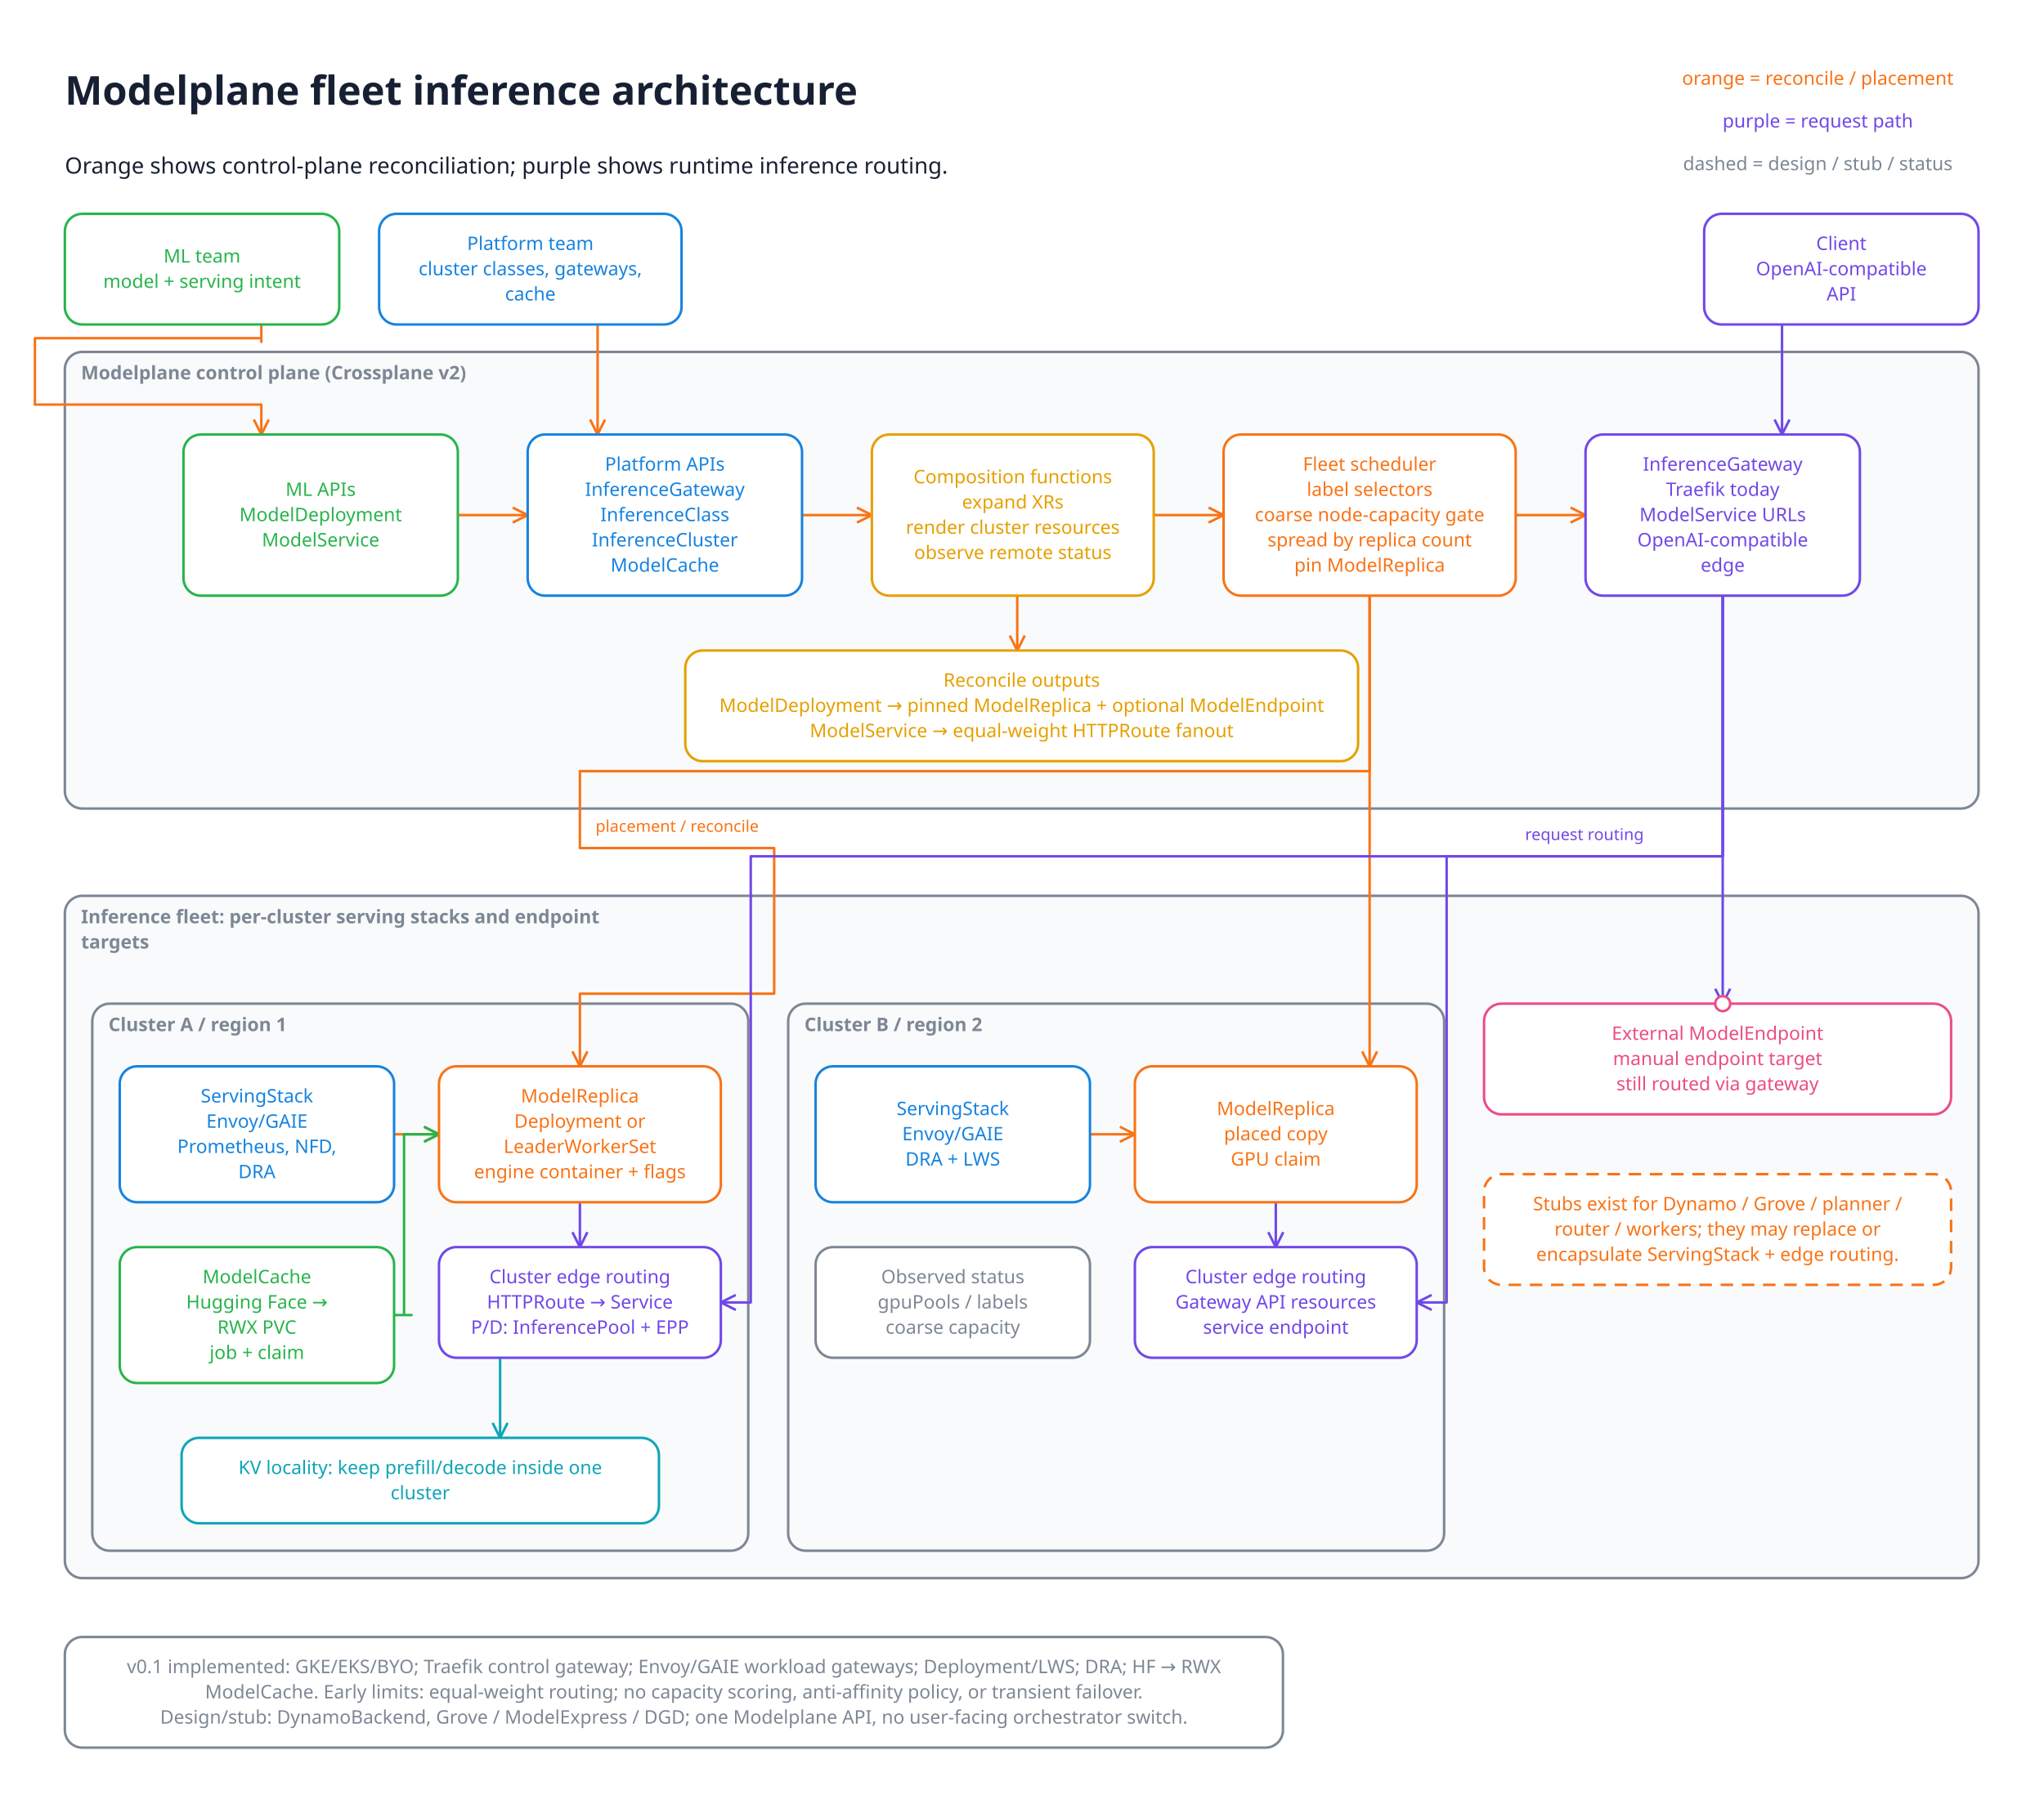
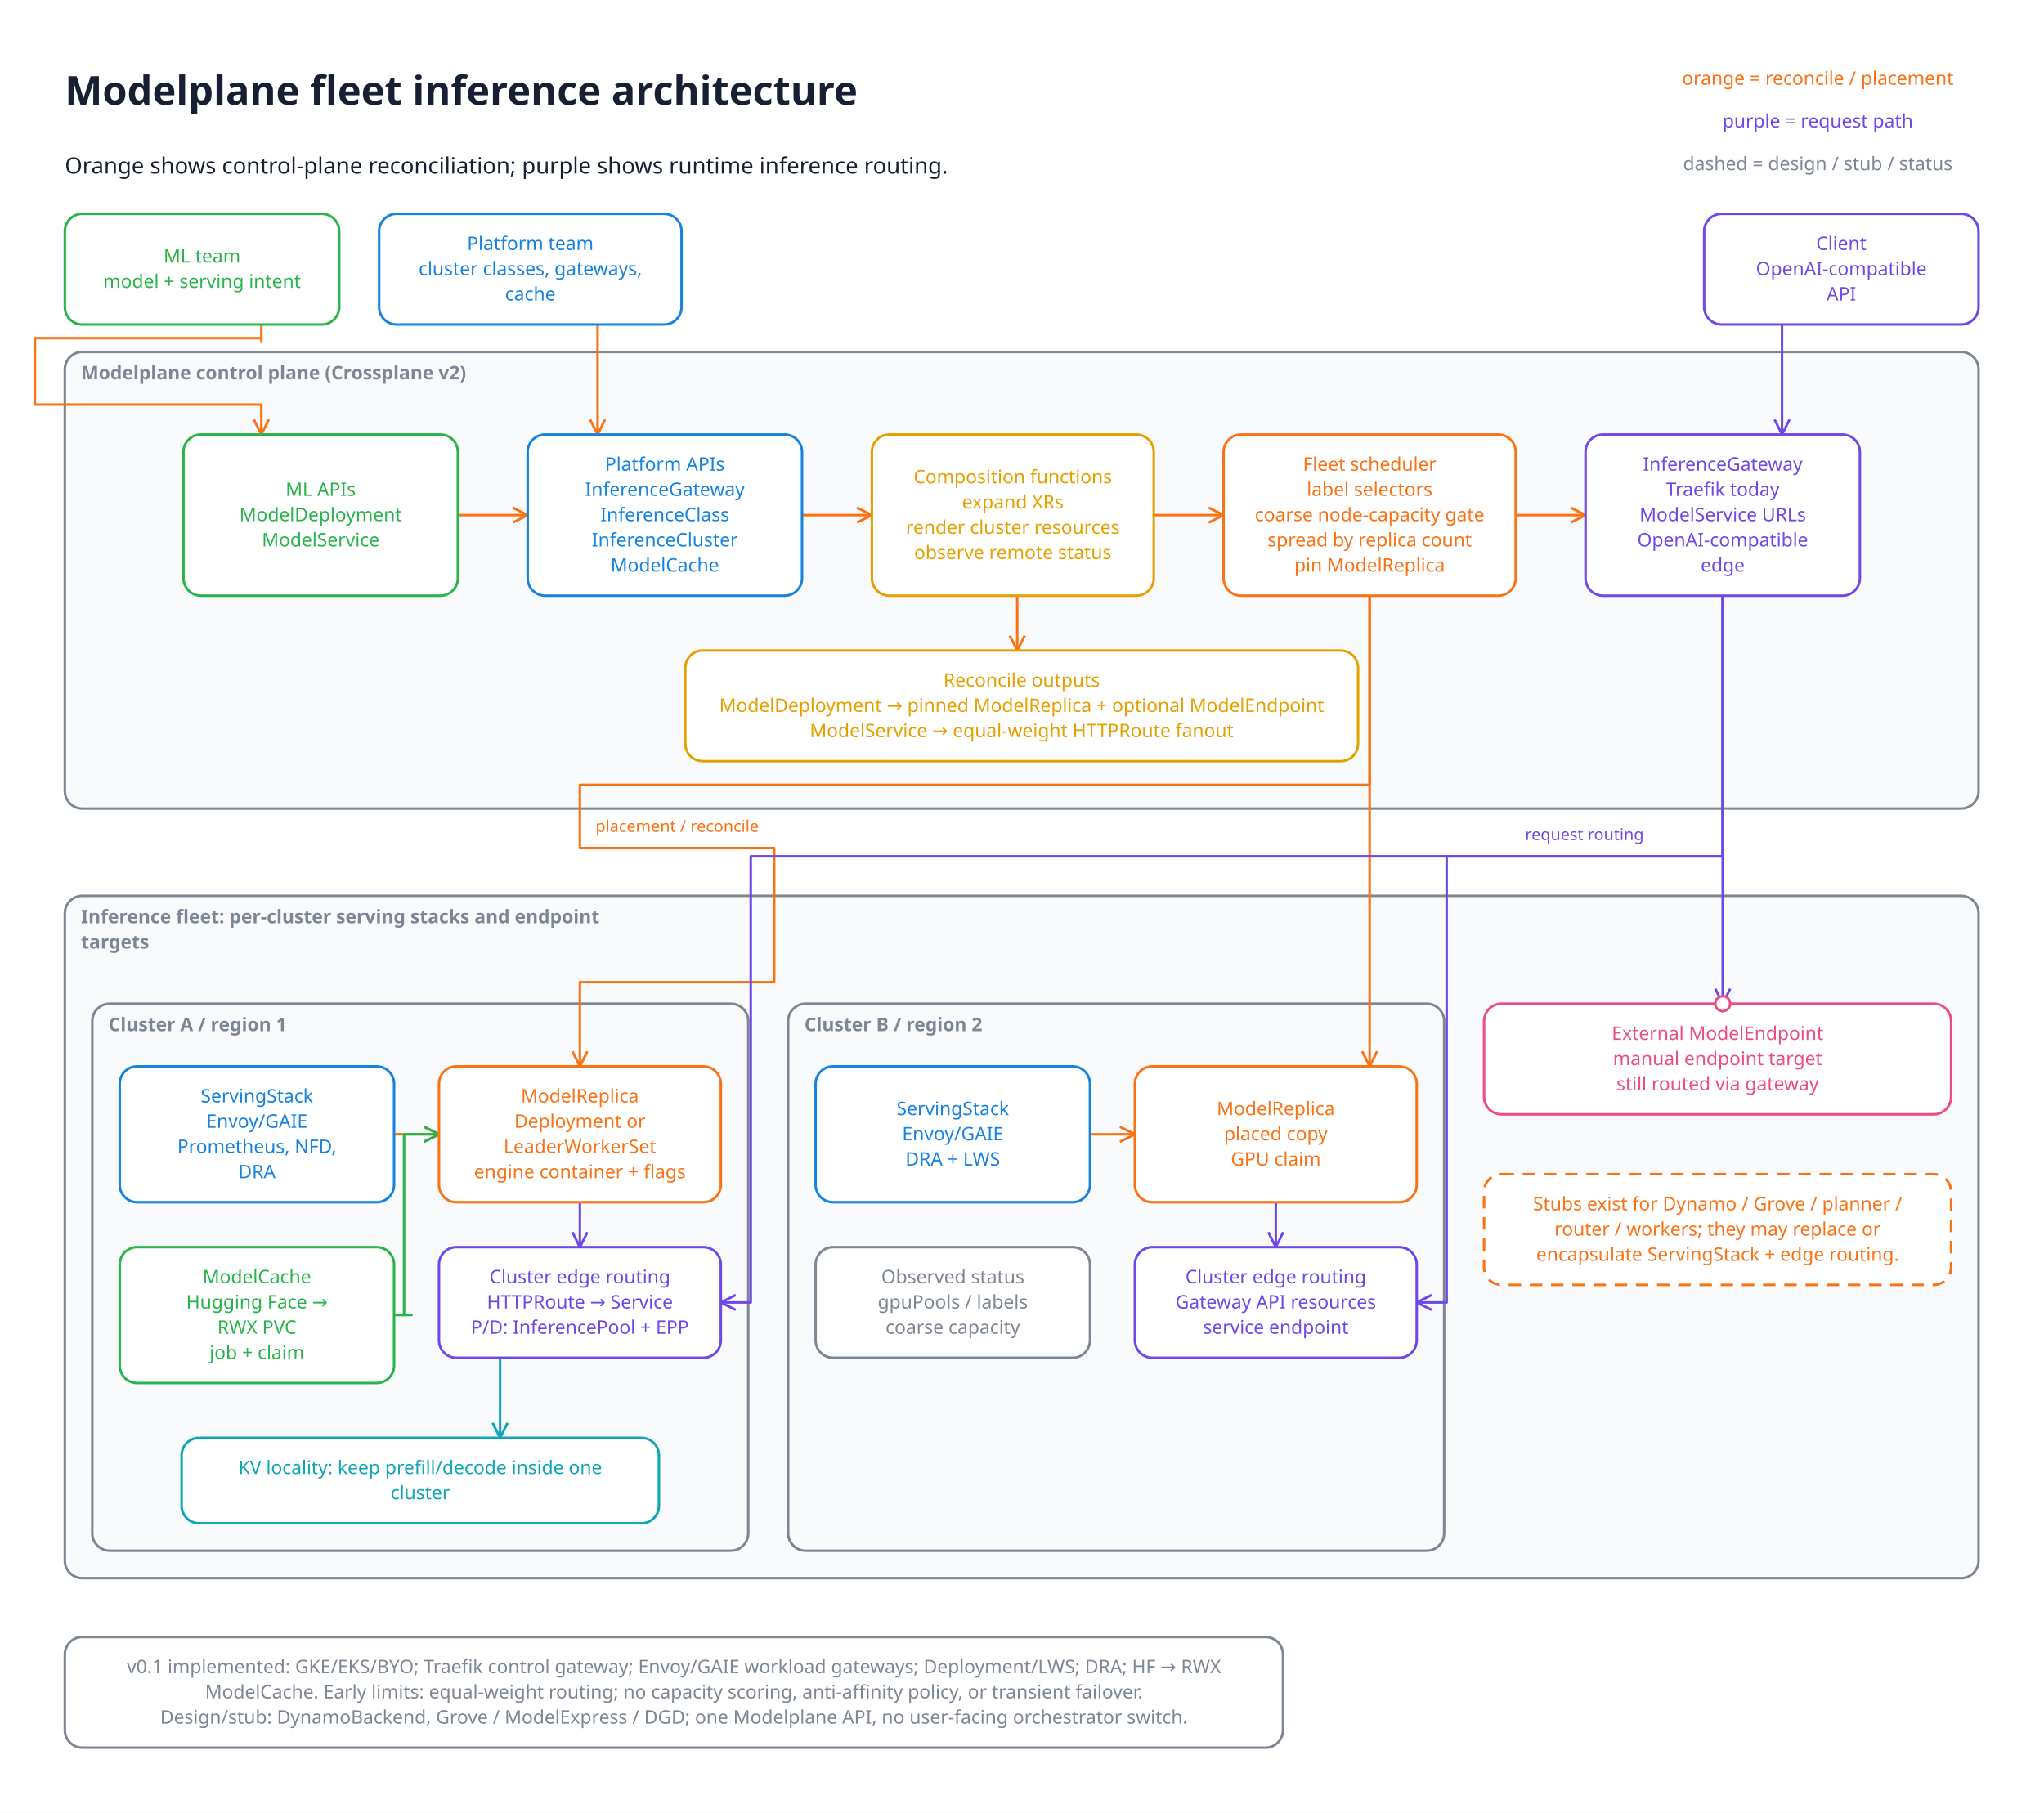
<svg xmlns="http://www.w3.org/2000/svg" width="1639" height="1454" viewBox="0 0 1639 1454" role="img" aria-label="modelplane-fleet-inference">
  <rect width="100%" height="100%" fill="#ffffff" />
  <g id="boundaries">
    <rect x="52" y="282.25" width="1534.5" height="366.25" rx="14" fill="#f8fafc" stroke="#7d8794" stroke-width="2" />
    <rect x="52" y="718.5" width="1534.5" height="547.25" rx="14" fill="#f8fafc" stroke="#7d8794" stroke-width="2" />
    <rect x="74" y="805" width="526" height="438.75" rx="14" fill="#f8fafc" stroke="#7d8794" stroke-width="2" />
    <rect x="632" y="805" width="526" height="438.75" rx="14" fill="#f8fafc" stroke="#7d8794" stroke-width="2" />
  </g>
  <g id="corridor-dividers" />
  <g id="lines">
    <g data-line="$line-1">
      <polyline points="367.125,413.125 423.125,413.125" fill="none" stroke="#f97316" stroke-width="2" stroke-linejoin="round" stroke-linecap="round" />
      <path d="M 411.125 419.125 L 423.125 413.125 L 411.125 407.125" fill="none" stroke="#f97316" stroke-width="2" stroke-linejoin="round" />
    </g>
    <g data-line="$line-2">
      <polyline points="643.125,413.125 699.125,413.125" fill="none" stroke="#f97316" stroke-width="2" stroke-linejoin="round" stroke-linecap="round" />
      <path d="M 687.125 419.125 L 699.125 413.125 L 687.125 407.125" fill="none" stroke="#f97316" stroke-width="2" stroke-linejoin="round" />
    </g>
    <g data-line="$line-3">
      <polyline points="925.125,413.125 981.125,413.125" fill="none" stroke="#f97316" stroke-width="2" stroke-linejoin="round" stroke-linecap="round" />
      <path d="M 969.125 419.125 L 981.125 413.125 L 969.125 407.125" fill="none" stroke="#f97316" stroke-width="2" stroke-linejoin="round" />
    </g>
    <g data-line="$line-4">
      <polyline points="1215.375,413.125 1271.375,413.125" fill="none" stroke="#f97316" stroke-width="2" stroke-linejoin="round" stroke-linecap="round" />
      <path d="M 1259.375 419.125 L 1271.375 413.125 L 1259.375 407.125" fill="none" stroke="#f97316" stroke-width="2" stroke-linejoin="round" />
    </g>
    <g data-line="$line-5">
      <polyline points="815.688,477.75 815.688,499.75 815.688,497.75 815.688,521.75" fill="none" stroke="#f97316" stroke-width="2" stroke-linejoin="round" stroke-linecap="round" />
      <path d="M 809.688 509.75 L 815.688 521.75 L 821.688 509.75" fill="none" stroke="#f97316" stroke-width="2" stroke-linejoin="round" />
    </g>
    <g data-line="edge-to-locality">
      <polyline points="401,1089 401,1131.25 401,1129.25 401,1153.25" fill="none" stroke="#0ea5b7" stroke-width="2" stroke-linejoin="round" stroke-linecap="round" />
      <path d="M 395 1141.25 L 401 1153.25 L 407 1141.25" fill="none" stroke="#0ea5b7" stroke-width="2" stroke-linejoin="round" />
    </g>
    <g data-line="stack-to-replica">
      <polyline points="316,909.75 330,909.75 324,909.75 352,909.75" fill="none" stroke="#f97316" stroke-width="2" stroke-linejoin="round" stroke-linecap="round" />
      <path d="M 340 915.75 L 352 909.75 L 340 903.75" fill="none" stroke="#f97316" stroke-width="2" stroke-linejoin="round" />
    </g>
    <g data-line="cache-to-replica">
      <polyline points="316,1054.75 330,1054.75 324,1054.75 324,909.75 352,909.75" fill="none" stroke="#28b44b" stroke-width="2" stroke-linejoin="round" stroke-linecap="round" />
      <path d="M 340 915.75 L 352 909.75 L 340 903.75" fill="none" stroke="#28b44b" stroke-width="2" stroke-linejoin="round" />
    </g>
    <g data-line="replica-to-edge">
      <polyline points="465,964.25 465,978.25 465,976.25 465,1000.25" fill="none" stroke="#7048e8" stroke-width="2" stroke-linejoin="round" stroke-linecap="round" />
      <path d="M 459 988.25 L 465 1000.25 L 471 988.25" fill="none" stroke="#7048e8" stroke-width="2" stroke-linejoin="round" />
    </g>
    <g data-line="stack-to-replica">
      <polyline points="874,909.75 888,909.75 886,909.75 910,909.75" fill="none" stroke="#f97316" stroke-width="2" stroke-linejoin="round" stroke-linecap="round" />
      <path d="M 898 915.75 L 910 909.75 L 898 903.75" fill="none" stroke="#f97316" stroke-width="2" stroke-linejoin="round" />
    </g>
    <g data-line="replica-to-edge">
      <polyline points="1023,964.25 1023,978.25 1023,976.25 1023,1000.25" fill="none" stroke="#7048e8" stroke-width="2" stroke-linejoin="round" stroke-linecap="round" />
      <path d="M 1017 988.25 L 1023 1000.25 L 1029 988.25" fill="none" stroke="#7048e8" stroke-width="2" stroke-linejoin="round" />
    </g>
    <g data-line="place-cluster-a">
-       <polyline points="1098.25,477.75 1098.25,606.5 1098.25,618.5 465,618.5 465,680.2 620.8,680.2 620.8,797 465,797 465,855.25" fill="none" stroke="#f97316" stroke-width="2" stroke-linejoin="round" stroke-linecap="round" />
+       <polyline points="1098.25,477.75 1098.25,617.5 1098.25,629.5 465,629.5 465,680.2 620.8,680.2 620.8,787.75 465,787.75 465,855.25" fill="none" stroke="#f97316" stroke-width="2" stroke-linejoin="round" stroke-linecap="round" />
      <path d="M 459 843.25 L 465 855.25 L 471 843.25" fill="none" stroke="#f97316" stroke-width="2" stroke-linejoin="round" />
    </g>
    <g data-line="place-cluster-b">
-       <polyline points="1098.25,477.75 1098.25,606.5 1098.25,618.5 1098.25,855.25" fill="none" stroke="#f97316" stroke-width="2" stroke-linejoin="round" stroke-linecap="round" />
+       <polyline points="1098.25,477.75 1098.25,617.5 1098.25,629.5 1098.25,855.25" fill="none" stroke="#f97316" stroke-width="2" stroke-linejoin="round" stroke-linecap="round" />
      <path d="M 1092.25 843.25 L 1098.25 855.25 L 1104.25 843.25" fill="none" stroke="#f97316" stroke-width="2" stroke-linejoin="round" />
    </g>
    <g data-line="request-cluster-a">
-       <polyline points="1381.375,477.75 1381.375,606.5 1381.375,686.8 602,686.8 602,1044.625 578,1044.625" fill="none" stroke="#7048e8" stroke-width="2" stroke-linejoin="round" stroke-linecap="round" />
+       <polyline points="1381.375,477.75 1381.375,617.5 1381.375,686.8 602,686.8 602,1044.625 578,1044.625" fill="none" stroke="#7048e8" stroke-width="2" stroke-linejoin="round" stroke-linecap="round" />
      <path d="M 590 1038.625 L 578 1044.625 L 590 1050.625" fill="none" stroke="#7048e8" stroke-width="2" stroke-linejoin="round" />
    </g>
    <g data-line="request-cluster-b">
-       <polyline points="1381.375,477.75 1381.375,606.5 1381.375,686.8 1160,686.8 1160,1044.625 1136,1044.625" fill="none" stroke="#7048e8" stroke-width="2" stroke-linejoin="round" stroke-linecap="round" />
+       <polyline points="1381.375,477.75 1381.375,617.5 1381.375,686.8 1160,686.8 1160,1044.625 1136,1044.625" fill="none" stroke="#7048e8" stroke-width="2" stroke-linejoin="round" stroke-linecap="round" />
      <path d="M 1148 1038.625 L 1136 1044.625 L 1148 1050.625" fill="none" stroke="#7048e8" stroke-width="2" stroke-linejoin="round" />
    </g>
    <g data-line="request-external">
-       <polyline points="1381.375,477.75 1381.375,606.5 1381.375,618.5 1381.375,805" fill="none" stroke="#7048e8" stroke-width="2" stroke-linejoin="round" stroke-linecap="round" />
+       <polyline points="1381.375,477.75 1381.375,617.5 1381.375,629.5 1381.375,805" fill="none" stroke="#7048e8" stroke-width="2" stroke-linejoin="round" stroke-linecap="round" />
      <path d="M 1375.375 793 L 1381.375 805 L 1387.375 793" fill="none" stroke="#7048e8" stroke-width="2" stroke-linejoin="round" />
    </g>
    <g data-line="$line-17">
      <polyline points="209.562,260.25 209.562,274.25 209.562,271.25 28,271.25 28,324.5 209.562,324.5 209.562,348.5" fill="none" stroke="#f97316" stroke-width="2" stroke-linejoin="round" stroke-linecap="round" />
      <path d="M 203.562 336.5 L 209.562 348.5 L 215.562 336.5" fill="none" stroke="#f97316" stroke-width="2" stroke-linejoin="round" />
    </g>
    <g data-line="$line-18">
      <polyline points="479.188,260.25 479.188,274.25 479.188,271.25 479.188,348.5" fill="none" stroke="#f97316" stroke-width="2" stroke-linejoin="round" stroke-linecap="round" />
      <path d="M 473.188 336.5 L 479.188 348.5 L 485.188 336.5" fill="none" stroke="#f97316" stroke-width="2" stroke-linejoin="round" />
    </g>
    <g data-line="$line-19">
      <polyline points="1428.938,260.25 1428.938,274.25 1428.938,271.25 1428.938,348.5" fill="none" stroke="#7048e8" stroke-width="2" stroke-linejoin="round" stroke-linecap="round" />
      <path d="M 1422.938 336.5 L 1428.938 348.5 L 1434.938 336.5" fill="none" stroke="#7048e8" stroke-width="2" stroke-linejoin="round" />
    </g>
  </g>
  <g id="objects">
    <rect x="52" y="171.5" width="220" height="88.75" rx="14" fill="#ffffff" stroke="#28b44b" stroke-width="2" />
    <rect x="304" y="171.5" width="242.5" height="88.75" rx="14" fill="#ffffff" stroke="#1683df" stroke-width="2" />
    <rect x="1366.5" y="171.5" width="220" height="88.75" rx="14" fill="#ffffff" stroke="#7048e8" stroke-width="2" />
    <rect x="147.125" y="348.5" width="220" height="129.25" rx="14" fill="#ffffff" stroke="#28b44b" stroke-width="2" />
    <rect x="423.125" y="348.5" width="220" height="129.25" rx="14" fill="#ffffff" stroke="#1683df" stroke-width="2" />
    <rect x="699.125" y="348.5" width="226" height="129.25" rx="14" fill="#ffffff" stroke="#e5a000" stroke-width="2" />
    <rect x="981.125" y="348.5" width="234.25" height="129.25" rx="14" fill="#ffffff" stroke="#f97316" stroke-width="2" />
    <rect x="1271.375" y="348.5" width="220" height="129.25" rx="14" fill="#ffffff" stroke="#7048e8" stroke-width="2" />
    <rect x="549.5" y="521.75" width="539.5" height="88.75" rx="14" fill="#ffffff" stroke="#e5a000" stroke-width="2" />
    <rect x="96" y="855.25" width="220" height="109" rx="14" fill="#ffffff" stroke="#1683df" stroke-width="2" />
    <rect x="352" y="855.25" width="226" height="109" rx="14" fill="#ffffff" stroke="#f97316" stroke-width="2" />
    <rect x="96" y="1000.25" width="220" height="109" rx="14" fill="#ffffff" stroke="#28b44b" stroke-width="2" />
    <rect x="352" y="1000.25" width="226" height="88.75" rx="14" fill="#ffffff" stroke="#7048e8" stroke-width="2" />
    <rect x="145.625" y="1153.25" width="382.75" height="68.5" rx="14" fill="#ffffff" stroke="#0ea5b7" stroke-width="2" />
    <rect x="654" y="855.25" width="220" height="109" rx="14" fill="#ffffff" stroke="#1683df" stroke-width="2" />
    <rect x="910" y="855.25" width="226" height="109" rx="14" fill="#ffffff" stroke="#f97316" stroke-width="2" />
    <rect x="654" y="1000.25" width="220" height="88.75" rx="14" fill="#ffffff" stroke="#7d8794" stroke-width="2" />
    <rect x="910" y="1000.25" width="226" height="88.75" rx="14" fill="#ffffff" stroke="#7048e8" stroke-width="2" />
    <rect x="1190" y="805" width="374.5" height="88.75" rx="14" fill="#ffffff" stroke="#ec4c86" stroke-width="2" />
    <rect x="1190" y="941.75" width="374.5" height="88.75" rx="14" fill="#ffffff" stroke="#f97316" stroke-width="2" stroke-dasharray="10 7" />
    <rect x="52" y="1312.95" width="976.75" height="88.75" rx="14" fill="#ffffff" stroke="#7d8794" stroke-width="2" />
  </g>
  <g id="ports">
    <circle cx="1381.375" cy="805" r="6" fill="white" stroke="#ec4c86" stroke-width="2" />
  </g>
  <g id="text">
    <text x="52" y="84" text-anchor="start" fill="#172033" font-family="ui-rounded, 'Comic Sans MS', sans-serif" font-size="32" font-weight="700">Modelplane fleet inference architecture</text>
    <text x="52" y="139.2" text-anchor="start" fill="#172033" font-family="ui-rounded, 'Comic Sans MS', sans-serif" font-size="18" font-weight="450">Orange shows control-plane reconciliation; purple shows runtime inference routing.</text>
    <text x="1457.625" y="68" text-anchor="middle" fill="#f97316" font-family="ui-rounded, 'Comic Sans MS', sans-serif" font-size="15" font-weight="450">orange = reconcile / placement</text>
    <text x="1457.625" y="102.25" text-anchor="middle" fill="#7048e8" font-family="ui-rounded, 'Comic Sans MS', sans-serif" font-size="15" font-weight="450">purple = request path</text>
    <text x="1457.625" y="136.5" text-anchor="middle" fill="#7d8794" font-family="ui-rounded, 'Comic Sans MS', sans-serif" font-size="15" font-weight="450">dashed = design / stub / status</text>
    <text x="162" y="210.625" text-anchor="middle" fill="#28b44b" font-family="ui-rounded, 'Comic Sans MS', sans-serif" font-size="15" font-weight="450">ML team</text>
    <text x="162" y="230.875" text-anchor="middle" fill="#28b44b" font-family="ui-rounded, 'Comic Sans MS', sans-serif" font-size="15" font-weight="450">model + serving intent</text>
    <text x="425.25" y="200.5" text-anchor="middle" fill="#1683df" font-family="ui-rounded, 'Comic Sans MS', sans-serif" font-size="15" font-weight="450">Platform team</text>
    <text x="425.25" y="220.75" text-anchor="middle" fill="#1683df" font-family="ui-rounded, 'Comic Sans MS', sans-serif" font-size="15" font-weight="450">cluster classes, gateways,</text>
    <text x="425.25" y="241" text-anchor="middle" fill="#1683df" font-family="ui-rounded, 'Comic Sans MS', sans-serif" font-size="15" font-weight="450">cache</text>
    <text x="1476.5" y="200.5" text-anchor="middle" fill="#7048e8" font-family="ui-rounded, 'Comic Sans MS', sans-serif" font-size="15" font-weight="450">Client</text>
    <text x="1476.5" y="220.75" text-anchor="middle" fill="#7048e8" font-family="ui-rounded, 'Comic Sans MS', sans-serif" font-size="15" font-weight="450">OpenAI-compatible</text>
    <text x="1476.5" y="241" text-anchor="middle" fill="#7048e8" font-family="ui-rounded, 'Comic Sans MS', sans-serif" font-size="15" font-weight="450">API</text>
    <text x="65" y="304.25" text-anchor="start" fill="#7d8794" font-family="ui-rounded, 'Comic Sans MS', sans-serif" font-size="15" font-weight="700">Modelplane control plane (Crossplane v2)</text>
    <text x="257.125" y="397.75" text-anchor="middle" fill="#28b44b" font-family="ui-rounded, 'Comic Sans MS', sans-serif" font-size="15" font-weight="450">ML APIs</text>
    <text x="257.125" y="418" text-anchor="middle" fill="#28b44b" font-family="ui-rounded, 'Comic Sans MS', sans-serif" font-size="15" font-weight="450">ModelDeployment</text>
    <text x="257.125" y="438.25" text-anchor="middle" fill="#28b44b" font-family="ui-rounded, 'Comic Sans MS', sans-serif" font-size="15" font-weight="450">ModelService</text>
    <text x="533.125" y="377.5" text-anchor="middle" fill="#1683df" font-family="ui-rounded, 'Comic Sans MS', sans-serif" font-size="15" font-weight="450">Platform APIs</text>
    <text x="533.125" y="397.75" text-anchor="middle" fill="#1683df" font-family="ui-rounded, 'Comic Sans MS', sans-serif" font-size="15" font-weight="450">InferenceGateway</text>
    <text x="533.125" y="418" text-anchor="middle" fill="#1683df" font-family="ui-rounded, 'Comic Sans MS', sans-serif" font-size="15" font-weight="450">InferenceClass</text>
    <text x="533.125" y="438.25" text-anchor="middle" fill="#1683df" font-family="ui-rounded, 'Comic Sans MS', sans-serif" font-size="15" font-weight="450">InferenceCluster</text>
    <text x="533.125" y="458.5" text-anchor="middle" fill="#1683df" font-family="ui-rounded, 'Comic Sans MS', sans-serif" font-size="15" font-weight="450">ModelCache</text>
    <text x="812.125" y="387.625" text-anchor="middle" fill="#e5a000" font-family="ui-rounded, 'Comic Sans MS', sans-serif" font-size="15" font-weight="450">Composition functions</text>
    <text x="812.125" y="407.875" text-anchor="middle" fill="#e5a000" font-family="ui-rounded, 'Comic Sans MS', sans-serif" font-size="15" font-weight="450">expand XRs</text>
    <text x="812.125" y="428.125" text-anchor="middle" fill="#e5a000" font-family="ui-rounded, 'Comic Sans MS', sans-serif" font-size="15" font-weight="450">render cluster resources</text>
    <text x="812.125" y="448.375" text-anchor="middle" fill="#e5a000" font-family="ui-rounded, 'Comic Sans MS', sans-serif" font-size="15" font-weight="450">observe remote status</text>
    <text x="1098.25" y="377.5" text-anchor="middle" fill="#f97316" font-family="ui-rounded, 'Comic Sans MS', sans-serif" font-size="15" font-weight="450">Fleet scheduler</text>
    <text x="1098.25" y="397.75" text-anchor="middle" fill="#f97316" font-family="ui-rounded, 'Comic Sans MS', sans-serif" font-size="15" font-weight="450">label selectors</text>
    <text x="1098.25" y="418" text-anchor="middle" fill="#f97316" font-family="ui-rounded, 'Comic Sans MS', sans-serif" font-size="15" font-weight="450">coarse node-capacity gate</text>
    <text x="1098.25" y="438.25" text-anchor="middle" fill="#f97316" font-family="ui-rounded, 'Comic Sans MS', sans-serif" font-size="15" font-weight="450">spread by replica count</text>
    <text x="1098.25" y="458.5" text-anchor="middle" fill="#f97316" font-family="ui-rounded, 'Comic Sans MS', sans-serif" font-size="15" font-weight="450">pin ModelReplica</text>
    <text x="1381.375" y="377.5" text-anchor="middle" fill="#7048e8" font-family="ui-rounded, 'Comic Sans MS', sans-serif" font-size="15" font-weight="450">InferenceGateway</text>
    <text x="1381.375" y="397.75" text-anchor="middle" fill="#7048e8" font-family="ui-rounded, 'Comic Sans MS', sans-serif" font-size="15" font-weight="450">Traefik today</text>
    <text x="1381.375" y="418" text-anchor="middle" fill="#7048e8" font-family="ui-rounded, 'Comic Sans MS', sans-serif" font-size="15" font-weight="450">ModelService URLs</text>
    <text x="1381.375" y="438.25" text-anchor="middle" fill="#7048e8" font-family="ui-rounded, 'Comic Sans MS', sans-serif" font-size="15" font-weight="450">OpenAI-compatible</text>
    <text x="1381.375" y="458.5" text-anchor="middle" fill="#7048e8" font-family="ui-rounded, 'Comic Sans MS', sans-serif" font-size="15" font-weight="450">edge</text>
    <text x="819.25" y="550.75" text-anchor="middle" fill="#e5a000" font-family="ui-rounded, 'Comic Sans MS', sans-serif" font-size="15" font-weight="450">Reconcile outputs</text>
    <text x="819.25" y="571" text-anchor="middle" fill="#e5a000" font-family="ui-rounded, 'Comic Sans MS', sans-serif" font-size="15" font-weight="450">ModelDeployment → pinned ModelReplica + optional ModelEndpoint</text>
    <text x="819.25" y="591.25" text-anchor="middle" fill="#e5a000" font-family="ui-rounded, 'Comic Sans MS', sans-serif" font-size="15" font-weight="450">ModelService → equal-weight HTTPRoute fanout</text>
    <text x="65" y="740.5" text-anchor="start" fill="#7d8794" font-family="ui-rounded, 'Comic Sans MS', sans-serif" font-size="15" font-weight="700">Inference fleet: per-cluster serving stacks and endpoint</text>
    <text x="65" y="760.75" text-anchor="start" fill="#7d8794" font-family="ui-rounded, 'Comic Sans MS', sans-serif" font-size="15" font-weight="700">targets</text>
    <text x="87" y="827" text-anchor="start" fill="#7d8794" font-family="ui-rounded, 'Comic Sans MS', sans-serif" font-size="15" font-weight="700">Cluster A / region 1</text>
    <text x="206" y="884.25" text-anchor="middle" fill="#1683df" font-family="ui-rounded, 'Comic Sans MS', sans-serif" font-size="15" font-weight="450">ServingStack</text>
    <text x="206" y="904.5" text-anchor="middle" fill="#1683df" font-family="ui-rounded, 'Comic Sans MS', sans-serif" font-size="15" font-weight="450">Envoy/GAIE</text>
    <text x="206" y="924.75" text-anchor="middle" fill="#1683df" font-family="ui-rounded, 'Comic Sans MS', sans-serif" font-size="15" font-weight="450">Prometheus, NFD,</text>
    <text x="206" y="945" text-anchor="middle" fill="#1683df" font-family="ui-rounded, 'Comic Sans MS', sans-serif" font-size="15" font-weight="450">DRA</text>
    <text x="465" y="884.25" text-anchor="middle" fill="#f97316" font-family="ui-rounded, 'Comic Sans MS', sans-serif" font-size="15" font-weight="450">ModelReplica</text>
    <text x="465" y="904.5" text-anchor="middle" fill="#f97316" font-family="ui-rounded, 'Comic Sans MS', sans-serif" font-size="15" font-weight="450">Deployment or</text>
    <text x="465" y="924.75" text-anchor="middle" fill="#f97316" font-family="ui-rounded, 'Comic Sans MS', sans-serif" font-size="15" font-weight="450">LeaderWorkerSet</text>
    <text x="465" y="945" text-anchor="middle" fill="#f97316" font-family="ui-rounded, 'Comic Sans MS', sans-serif" font-size="15" font-weight="450">engine container + flags</text>
    <text x="206" y="1029.25" text-anchor="middle" fill="#28b44b" font-family="ui-rounded, 'Comic Sans MS', sans-serif" font-size="15" font-weight="450">ModelCache</text>
    <text x="206" y="1049.5" text-anchor="middle" fill="#28b44b" font-family="ui-rounded, 'Comic Sans MS', sans-serif" font-size="15" font-weight="450">Hugging Face →</text>
    <text x="206" y="1069.75" text-anchor="middle" fill="#28b44b" font-family="ui-rounded, 'Comic Sans MS', sans-serif" font-size="15" font-weight="450">RWX PVC</text>
    <text x="206" y="1090" text-anchor="middle" fill="#28b44b" font-family="ui-rounded, 'Comic Sans MS', sans-serif" font-size="15" font-weight="450">job + claim</text>
    <text x="465" y="1029.25" text-anchor="middle" fill="#7048e8" font-family="ui-rounded, 'Comic Sans MS', sans-serif" font-size="15" font-weight="450">Cluster edge routing</text>
    <text x="465" y="1049.5" text-anchor="middle" fill="#7048e8" font-family="ui-rounded, 'Comic Sans MS', sans-serif" font-size="15" font-weight="450">HTTPRoute → Service</text>
    <text x="465" y="1069.75" text-anchor="middle" fill="#7048e8" font-family="ui-rounded, 'Comic Sans MS', sans-serif" font-size="15" font-weight="450">P/D: InferencePool + EPP</text>
    <text x="337" y="1182.25" text-anchor="middle" fill="#0ea5b7" font-family="ui-rounded, 'Comic Sans MS', sans-serif" font-size="15" font-weight="450">KV locality: keep prefill/decode inside one</text>
    <text x="337" y="1202.5" text-anchor="middle" fill="#0ea5b7" font-family="ui-rounded, 'Comic Sans MS', sans-serif" font-size="15" font-weight="450">cluster</text>
    <text x="645" y="827" text-anchor="start" fill="#7d8794" font-family="ui-rounded, 'Comic Sans MS', sans-serif" font-size="15" font-weight="700">Cluster B / region 2</text>
    <text x="764" y="894.375" text-anchor="middle" fill="#1683df" font-family="ui-rounded, 'Comic Sans MS', sans-serif" font-size="15" font-weight="450">ServingStack</text>
    <text x="764" y="914.625" text-anchor="middle" fill="#1683df" font-family="ui-rounded, 'Comic Sans MS', sans-serif" font-size="15" font-weight="450">Envoy/GAIE</text>
    <text x="764" y="934.875" text-anchor="middle" fill="#1683df" font-family="ui-rounded, 'Comic Sans MS', sans-serif" font-size="15" font-weight="450">DRA + LWS</text>
    <text x="1023" y="894.375" text-anchor="middle" fill="#f97316" font-family="ui-rounded, 'Comic Sans MS', sans-serif" font-size="15" font-weight="450">ModelReplica</text>
    <text x="1023" y="914.625" text-anchor="middle" fill="#f97316" font-family="ui-rounded, 'Comic Sans MS', sans-serif" font-size="15" font-weight="450">placed copy</text>
    <text x="1023" y="934.875" text-anchor="middle" fill="#f97316" font-family="ui-rounded, 'Comic Sans MS', sans-serif" font-size="15" font-weight="450">GPU claim</text>
    <text x="764" y="1029.25" text-anchor="middle" fill="#7d8794" font-family="ui-rounded, 'Comic Sans MS', sans-serif" font-size="15" font-weight="450">Observed status</text>
    <text x="764" y="1049.5" text-anchor="middle" fill="#7d8794" font-family="ui-rounded, 'Comic Sans MS', sans-serif" font-size="15" font-weight="450">gpuPools / labels</text>
    <text x="764" y="1069.75" text-anchor="middle" fill="#7d8794" font-family="ui-rounded, 'Comic Sans MS', sans-serif" font-size="15" font-weight="450">coarse capacity</text>
    <text x="1023" y="1029.25" text-anchor="middle" fill="#7048e8" font-family="ui-rounded, 'Comic Sans MS', sans-serif" font-size="15" font-weight="450">Cluster edge routing</text>
    <text x="1023" y="1049.5" text-anchor="middle" fill="#7048e8" font-family="ui-rounded, 'Comic Sans MS', sans-serif" font-size="15" font-weight="450">Gateway API resources</text>
    <text x="1023" y="1069.75" text-anchor="middle" fill="#7048e8" font-family="ui-rounded, 'Comic Sans MS', sans-serif" font-size="15" font-weight="450">service endpoint</text>
    <text x="1377.25" y="834" text-anchor="middle" fill="#ec4c86" font-family="ui-rounded, 'Comic Sans MS', sans-serif" font-size="15" font-weight="450">External ModelEndpoint</text>
    <text x="1377.25" y="854.25" text-anchor="middle" fill="#ec4c86" font-family="ui-rounded, 'Comic Sans MS', sans-serif" font-size="15" font-weight="450">manual endpoint target</text>
    <text x="1377.25" y="874.5" text-anchor="middle" fill="#ec4c86" font-family="ui-rounded, 'Comic Sans MS', sans-serif" font-size="15" font-weight="450">still routed via gateway</text>
    <text x="1377.25" y="970.75" text-anchor="middle" fill="#f97316" font-family="ui-rounded, 'Comic Sans MS', sans-serif" font-size="15" font-weight="450">Stubs exist for Dynamo / Grove / planner /</text>
    <text x="1377.25" y="991" text-anchor="middle" fill="#f97316" font-family="ui-rounded, 'Comic Sans MS', sans-serif" font-size="15" font-weight="450">router / workers; they may replace or</text>
    <text x="1377.25" y="1011.25" text-anchor="middle" fill="#f97316" font-family="ui-rounded, 'Comic Sans MS', sans-serif" font-size="15" font-weight="450">encapsulate ServingStack + edge routing.</text>
    <text x="540.375" y="1341.95" text-anchor="middle" fill="#7d8794" font-family="ui-rounded, 'Comic Sans MS', sans-serif" font-size="15" font-weight="450">v0.1 implemented: GKE/EKS/BYO; Traefik control gateway; Envoy/GAIE workload gateways; Deployment/LWS; DRA; HF → RWX</text>
    <text x="540.375" y="1362.2" text-anchor="middle" fill="#7d8794" font-family="ui-rounded, 'Comic Sans MS', sans-serif" font-size="15" font-weight="450">ModelCache. Early limits: equal-weight routing; no capacity scoring, anti-affinity policy, or transient failover.</text>
    <text x="540.375" y="1382.45" text-anchor="middle" fill="#7d8794" font-family="ui-rounded, 'Comic Sans MS', sans-serif" font-size="15" font-weight="450">Design/stub: DynamoBackend, Grove / ModelExpress / DGD; one Modelplane API, no user-facing orchestrator switch.</text>
    <g data-line-label="place-cluster-a">
      <text x="543" y="667.2" text-anchor="middle" font-family="ui-rounded, sans-serif" font-size="13" fill="#f97316" stroke="#ffffff" stroke-opacity=".92" stroke-width="3.5" stroke-linejoin="round" paint-order="stroke fill">placement / reconcile</text>
    </g>
    <g data-line-label="request-cluster-b">
      <text x="1270.5" y="673.8" text-anchor="middle" font-family="ui-rounded, sans-serif" font-size="13" fill="#7048e8" stroke="#ffffff" stroke-opacity=".92" stroke-width="3.5" stroke-linejoin="round" paint-order="stroke fill">request routing</text>
    </g>
  </g>
</svg>
